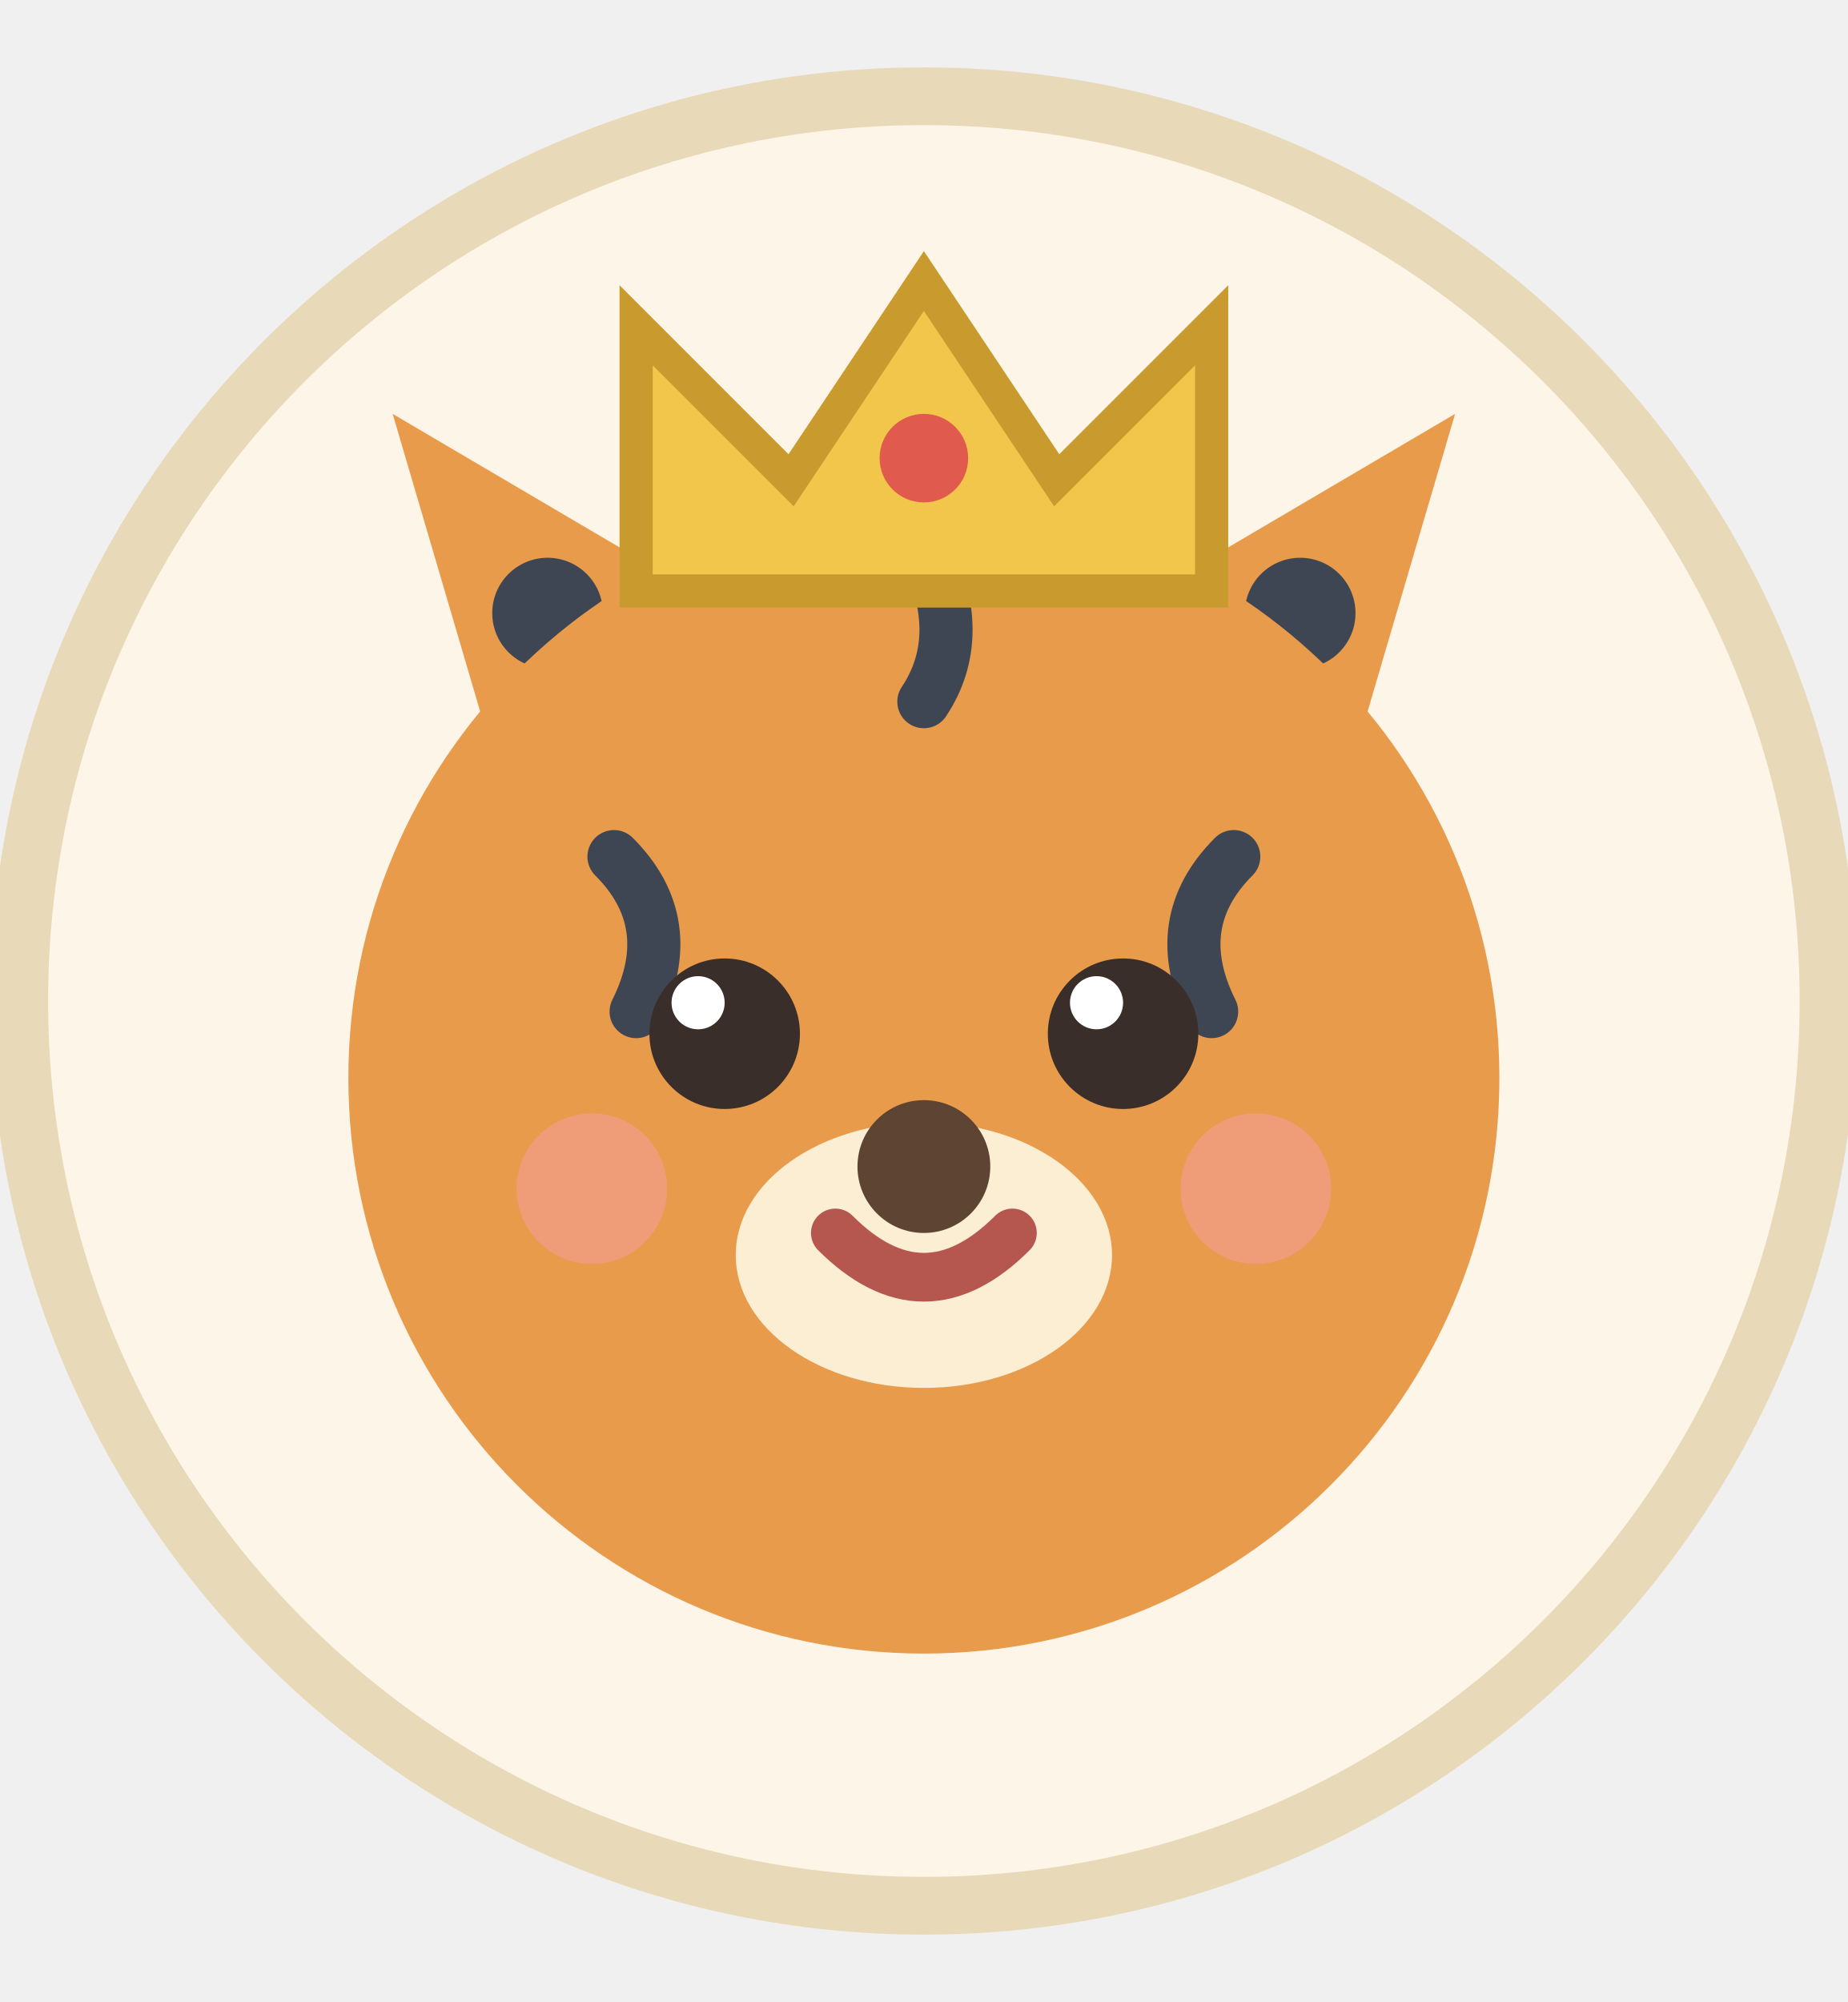
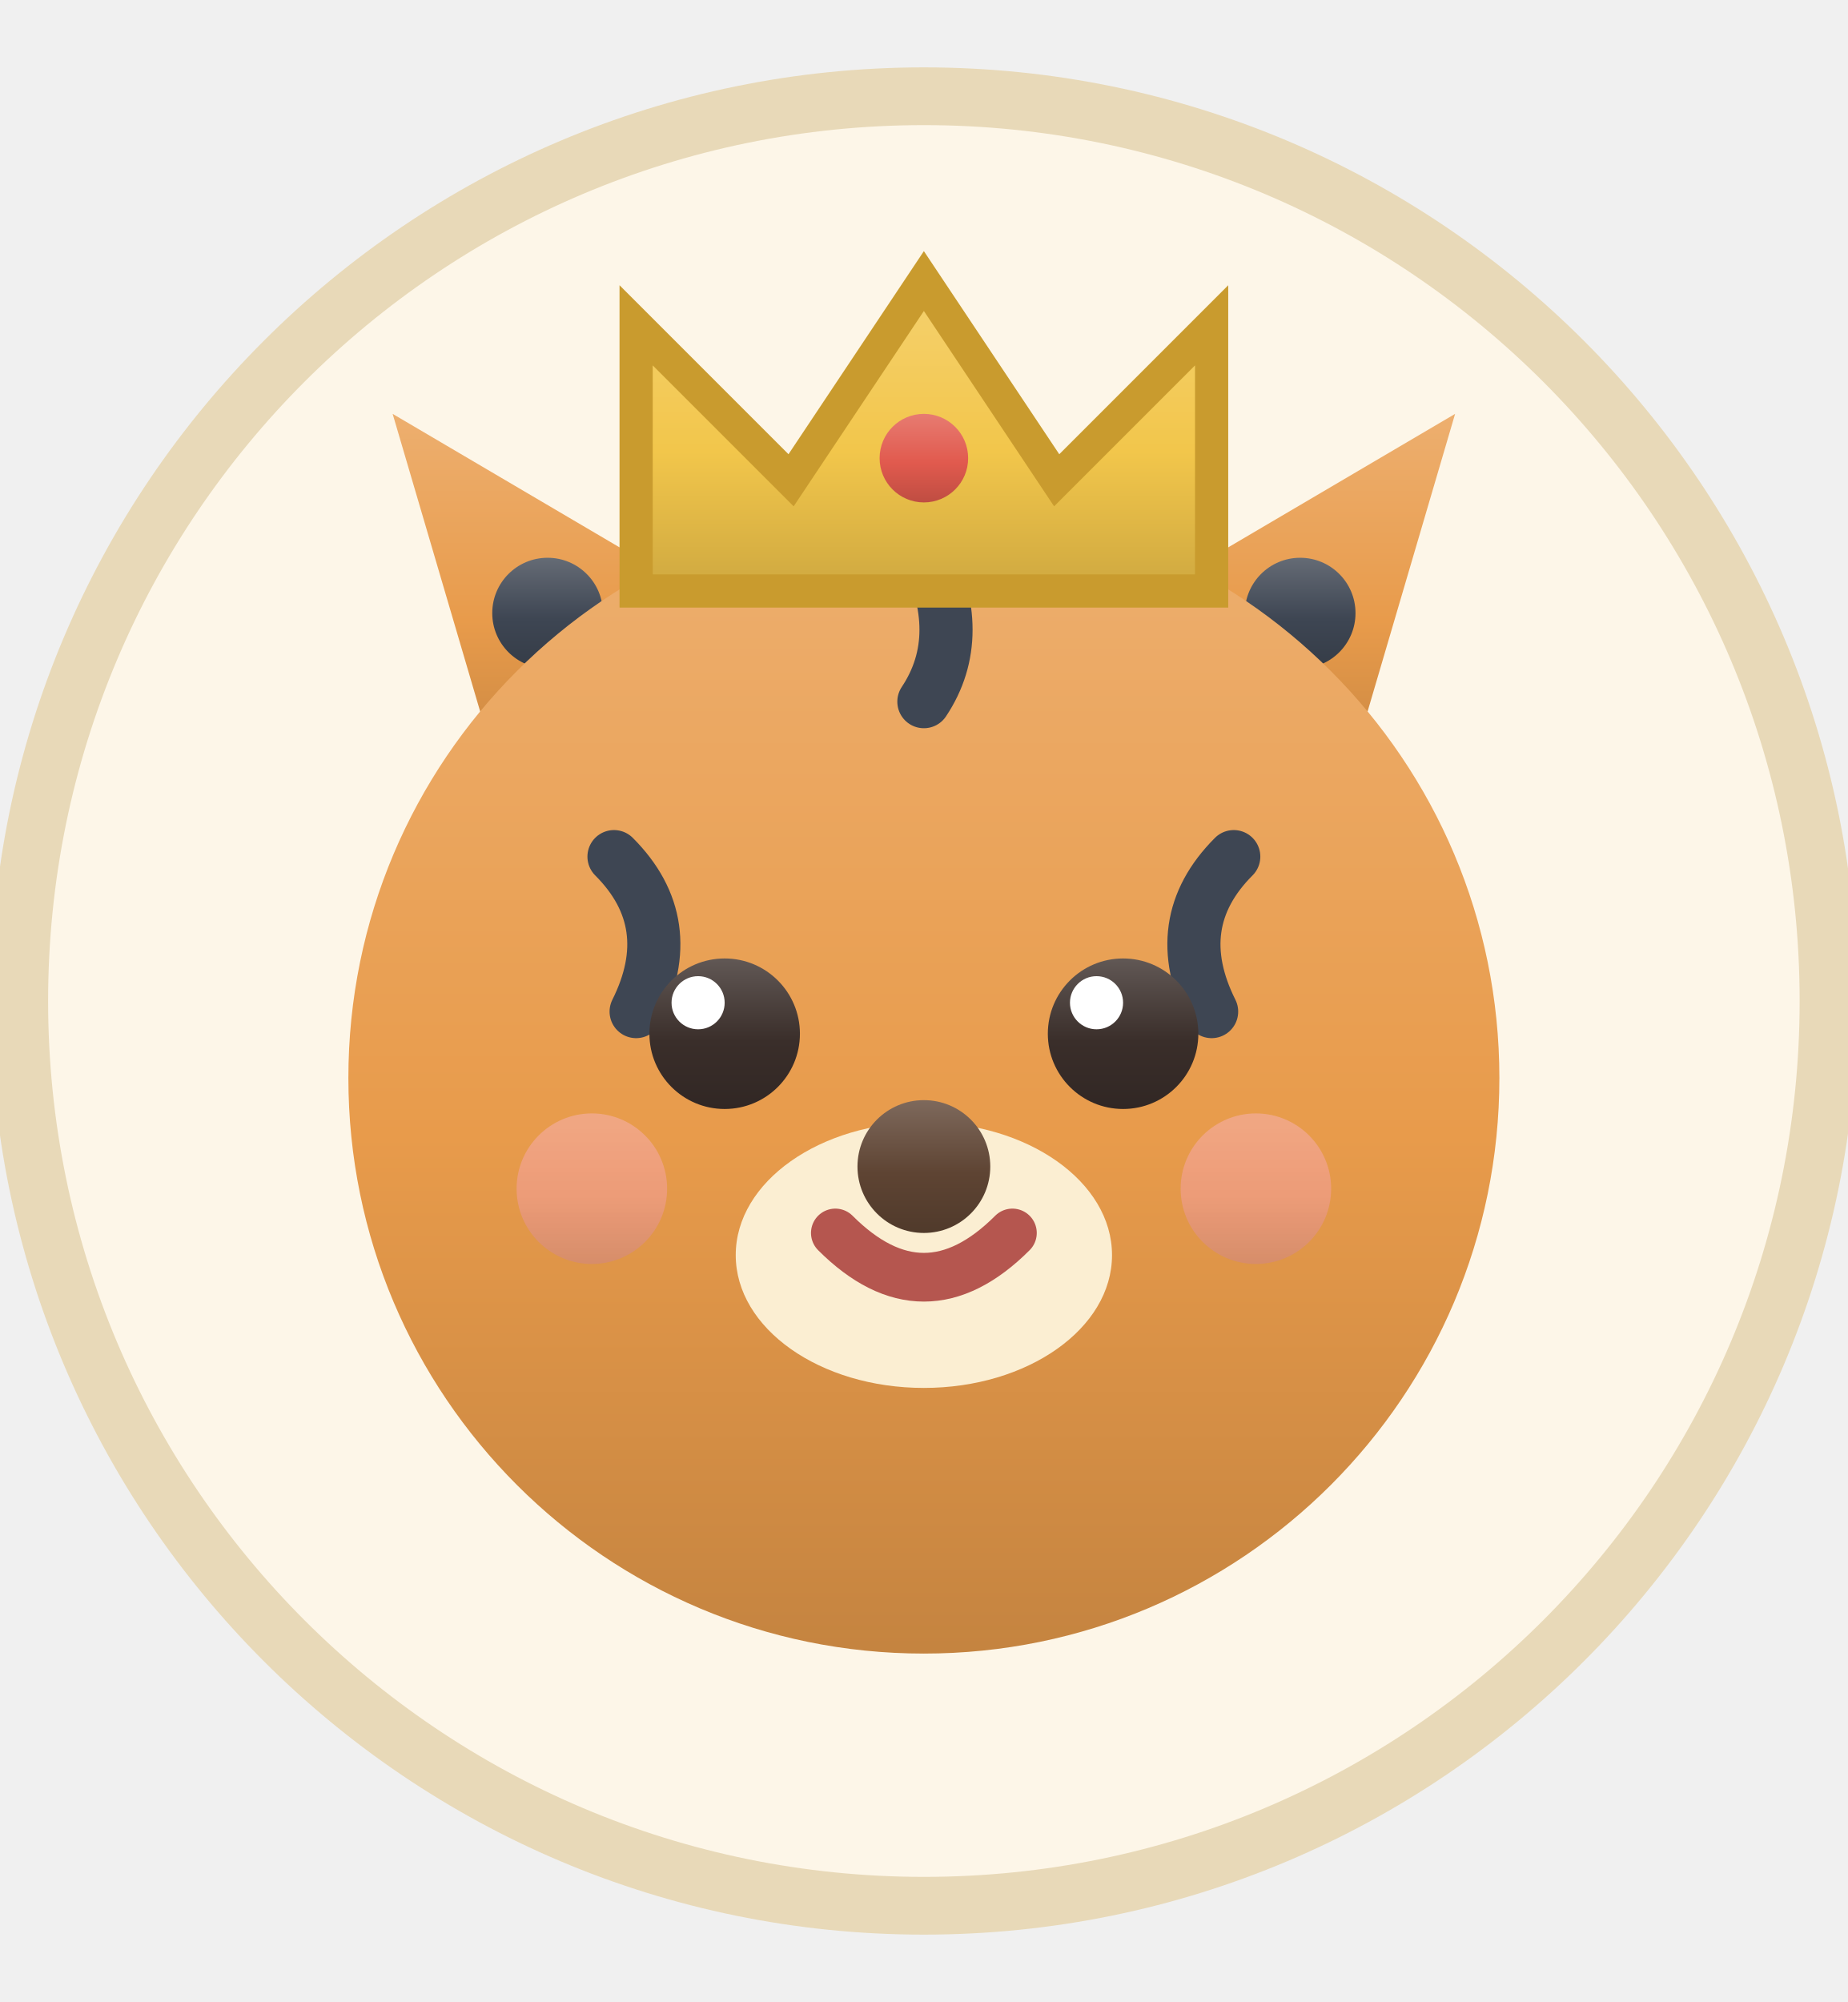
<svg xmlns="http://www.w3.org/2000/svg" viewBox="-48 -52 96 104">
+   <defs>
+     <linearGradient id="gE89B4B" x1="0" y1="0" x2="0" y2="1">
+       <stop offset="0" stop-color="#edaf6f" />
+       <stop offset="0.55" stop-color="#E89B4B" />
+       <stop offset="1" stop-color="#c58440" />
+     </linearGradient>
+     <linearGradient id="g3E4653" x1="0" y1="0" x2="0" y2="1">
+       <stop offset="0" stop-color="#656b75" />
+       <stop offset="0.55" stop-color="#3E4653" />
+       <stop offset="1" stop-color="#353c47" />
+     </linearGradient>
+     <linearGradient id="g5E4433" x1="0" y1="0" x2="0" y2="1">
+       <stop offset="0" stop-color="#7e695c" />
+       <stop offset="0.55" stop-color="#5E4433" />
+       <stop offset="1" stop-color="#503a2b" />
+     </linearGradient>
+     <linearGradient id="g3A2E2A" x1="0" y1="0" x2="0" y2="1">
+       <stop offset="0" stop-color="#615855" />
+       <stop offset="0.55" stop-color="#3A2E2A" />
+       <stop offset="1" stop-color="#312724" />
+     </linearGradient>
+     <linearGradient id="gF49E9E" x1="0" y1="0" x2="0" y2="1">
+       <stop offset="0" stop-color="#f6b1b1" />
+       <stop offset="0.55" stop-color="#F49E9E" />
+       <stop offset="1" stop-color="#cf8686" />
+     </linearGradient>
+     <linearGradient id="gF2C64B" x1="0" y1="0" x2="0" y2="1">
+       <stop offset="0" stop-color="#f5d16f" />
+       <stop offset="0.55" stop-color="#F2C64B" />
+       <stop offset="1" stop-color="#cea840" />
+     </linearGradient>
+     <linearGradient id="gE15A4E" x1="0" y1="0" x2="0" y2="1">
+       <stop offset="0" stop-color="#e77b71" />
+       <stop offset="0.55" stop-color="#E15A4E" />
+       <stop offset="1" stop-color="#bf4d42" />
+     </linearGradient>
+     <filter id="fwash" x="-8%" y="-8%" width="116%" height="116%">
+       <feGaussianBlur stdDeviation="5" />
+     </filter>
+   </defs>
  <circle cx="0" cy="0" r="47" fill="#FDF6E8" stroke="#E8D9B8" stroke-width="3" />
  <g transform="translate(0,4) scale(1.15,1.15)">
-     <path d="M-19,-13 L-24,-30 L-7,-20 Z" fill="#E89B4B" />
-     <path d="M19,-13 L24,-30 L7,-20 Z" fill="#E89B4B" />
-     <circle cx="-17" cy="-21" r="2.5" fill="#3E4653" />
-     <circle cx="17" cy="-21" r="2.5" fill="#3E4653" />
-     <circle cx="0" cy="0" r="26" fill="#E89B4B" />
+     <path d="M-19,-13 L-24,-30 L-7,-20 Z" fill="url(#gE89B4B)" />
+     <path d="M19,-13 L24,-30 L7,-20 Z" fill="url(#gE89B4B)" />
+     <circle cx="-17" cy="-21" r="2.5" fill="url(#g3E4653)" />
+     <circle cx="17" cy="-21" r="2.5" fill="url(#g3E4653)" />
+     <circle cx="0" cy="0" r="26" fill="url(#gE89B4B)" />
    <path d="M-14,-10 q3,3 1,7 M14,-10 q-3,3 -1,7 M0,-24 q2,4 0,7" stroke="#3E4653" stroke-width="2.4" stroke-linecap="round" fill="none" />
    <ellipse cx="0" cy="8" rx="8.5" ry="6" fill="#FBEED2" />
-     <circle cx="0" cy="4" r="3" fill="#5E4433" />
-     <circle cx="-9" cy="-2" r="3.4" fill="#3A2E2A" />
-     <circle cx="9" cy="-2" r="3.4" fill="#3A2E2A" />
+     <circle cx="0" cy="4" r="3" fill="url(#g5E4433)" />
+     <circle cx="-9" cy="-2" r="3.4" fill="url(#g3A2E2A)" />
+     <circle cx="9" cy="-2" r="3.4" fill="url(#g3A2E2A)" />
    <circle cx="-10.2" cy="-3.4" r="1.2" fill="#fff" />
    <circle cx="7.8" cy="-3.4" r="1.2" fill="#fff" />
-     <circle cx="-15" cy="5" r="3.4" fill="#F49E9E" opacity="0.55" />
-     <circle cx="15" cy="5" r="3.4" fill="#F49E9E" opacity="0.55" />
+     <circle cx="-15" cy="5" r="3.4" fill="url(#gF49E9E)" opacity="0.55" />
+     <circle cx="15" cy="5" r="3.4" fill="url(#gF49E9E)" opacity="0.55" />
    <path d="M-4,7 q4,4 8,0" stroke="#B5564F" stroke-width="2.2" stroke-linecap="round" fill="none" />
    <g transform="translate(0,-4) scale(1,1)">
-       <path d="M-13,-18 L-13,-30 L-6,-23 L0,-32 L6,-23 L13,-30 L13,-18 Z" fill="#F2C64B" stroke="#C99B2E" stroke-width="1.5" />
-       <circle cx="0" cy="-24" r="2" fill="#E15A4E" />
+       <path d="M-13,-18 L-13,-30 L-6,-23 L0,-32 L6,-23 L13,-30 L13,-18 Z" fill="url(#gF2C64B)" stroke="#C99B2E" stroke-width="1.5" />
+       <circle cx="0" cy="-24" r="2" fill="url(#gE15A4E)" />
    </g>
  </g>
</svg>
